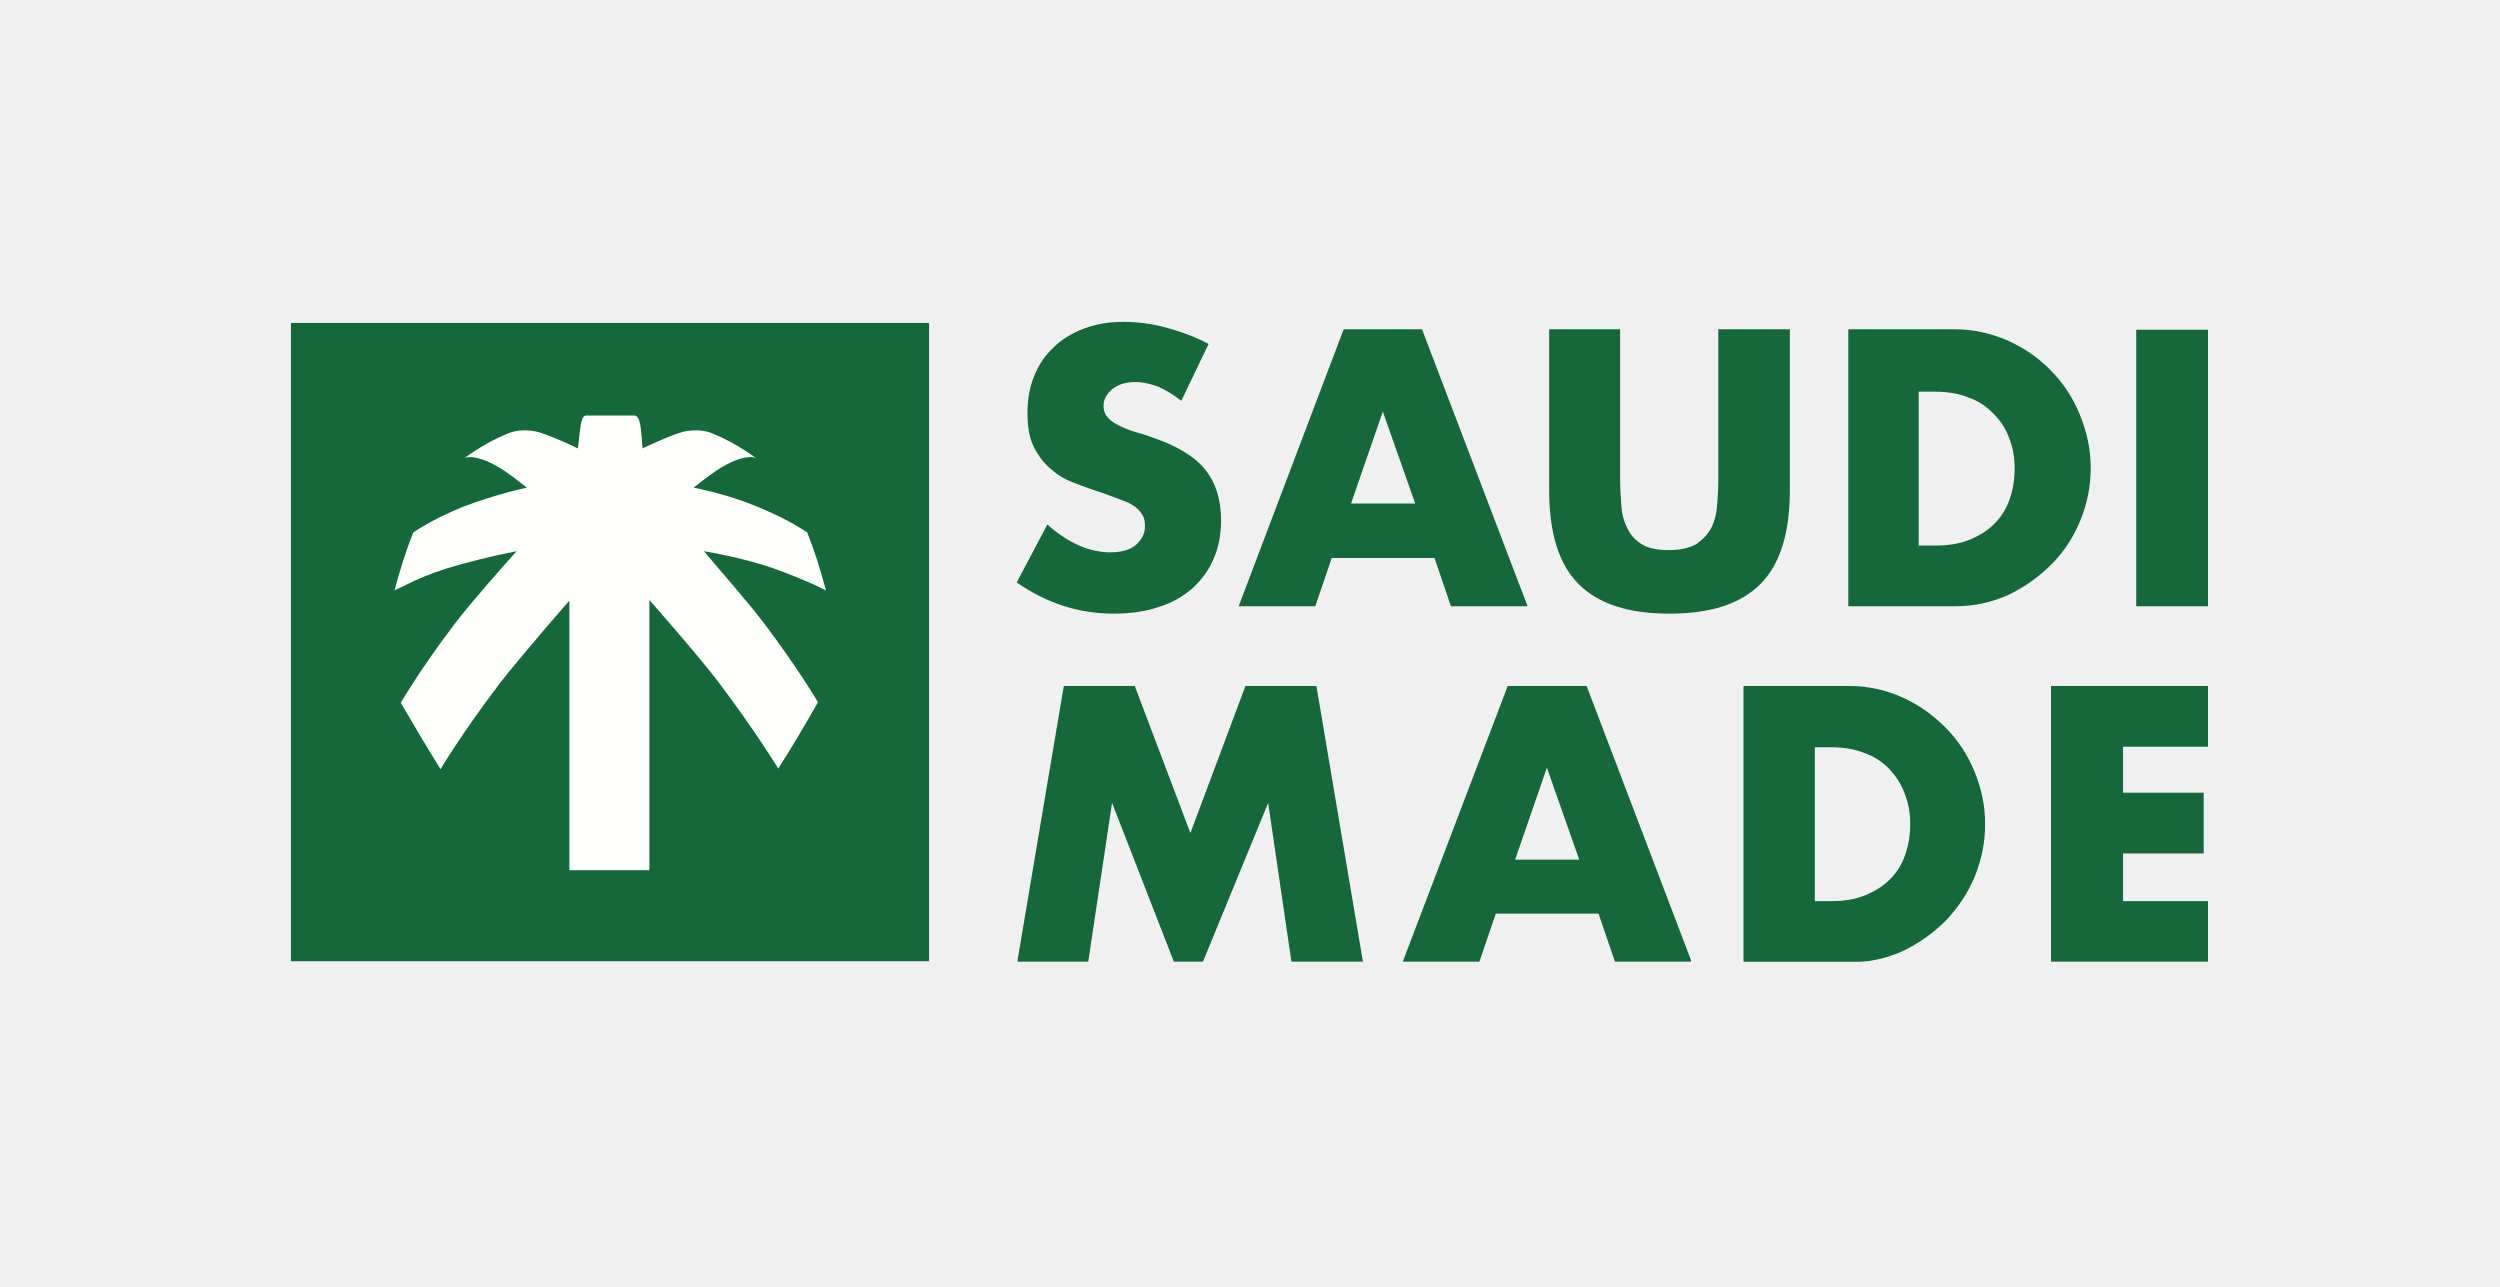
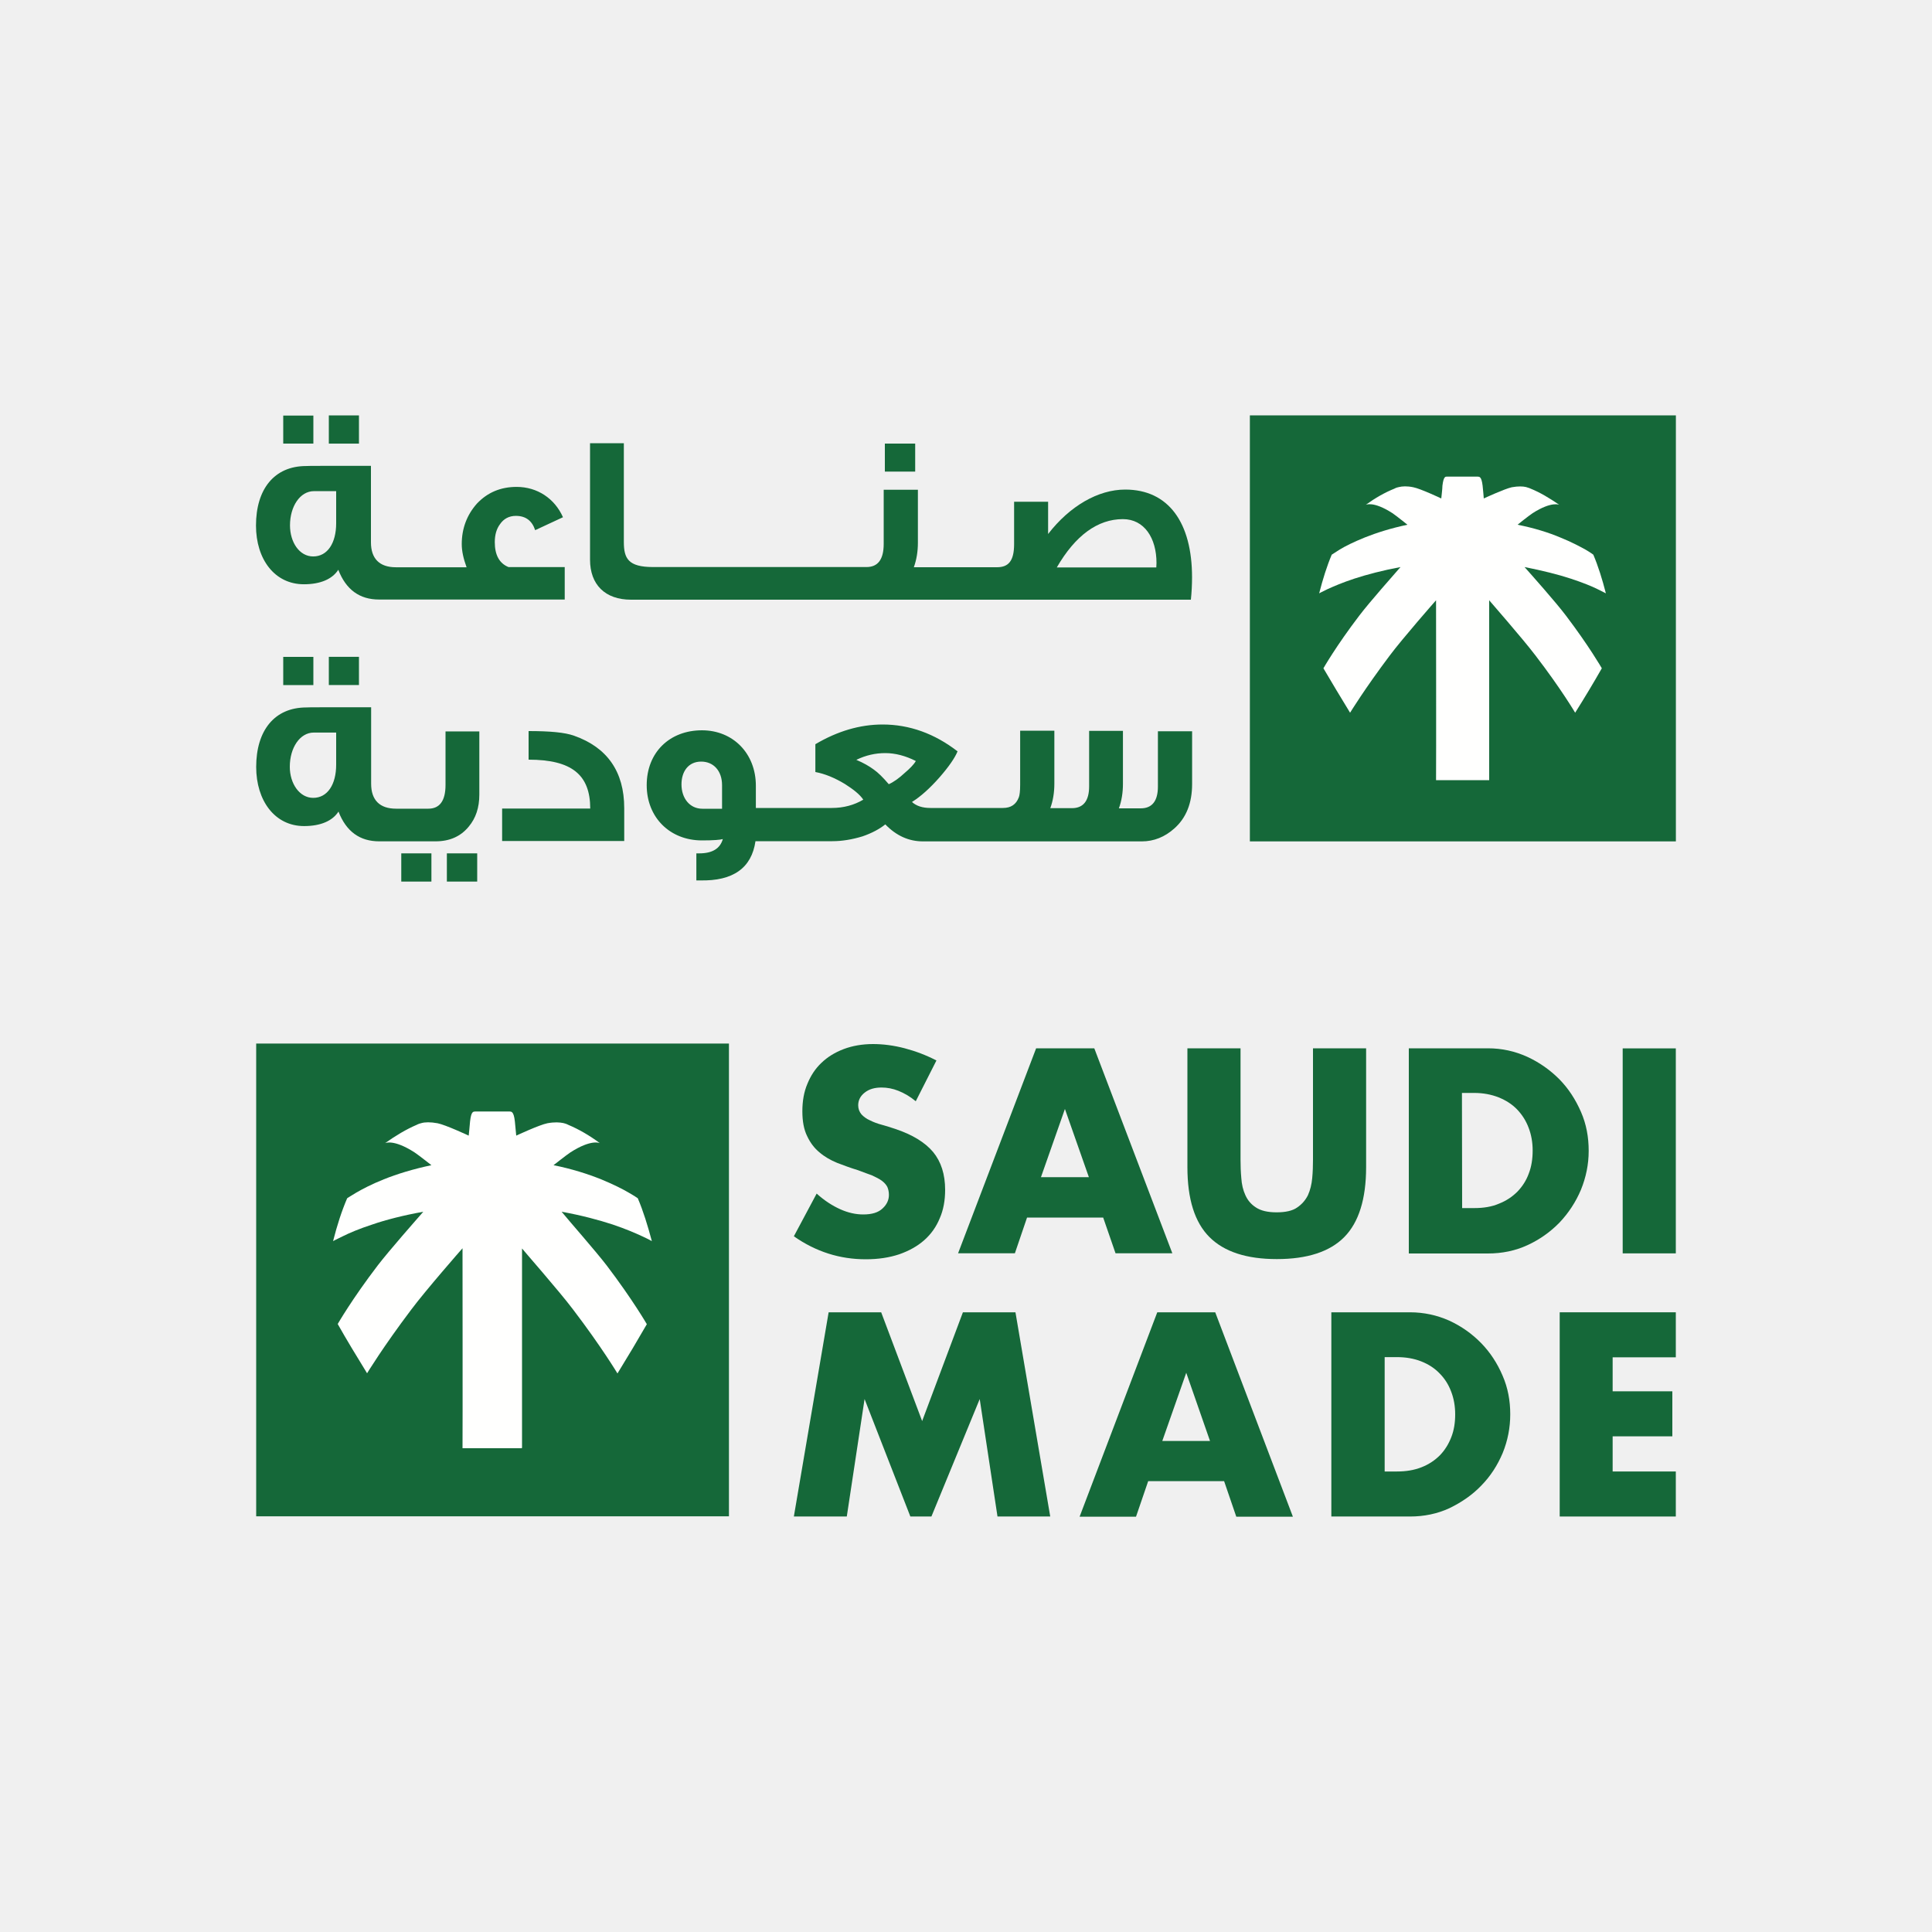
- <svg xmlns="http://www.w3.org/2000/svg" version="1.1" id="Layer_1" x="0px" y="0px" viewBox="0 0 440.4 226.7" style="enable-background:new 0 0 440.4 226.7;" xml:space="preserve">
+ <svg xmlns="http://www.w3.org/2000/svg" version="1.1" id="Layer_1" x="0px" y="0px" viewBox="0 0 1000 1000" style="enable-background:new 0 0 1000 1000;" xml:space="preserve">
  <style type="text/css">
	.st0{fill-rule:evenodd;clip-rule:evenodd;fill:#156839;}
- 	.st1{filter:url(#Adobe_OpacityMaskFilter);}
- 	.st2{fill-rule:evenodd;clip-rule:evenodd;fill:#FFFFFF;}
- 	.st3{mask:url(#mask-2_00000072258423686535446880000016758561858918335131_);fill-rule:evenodd;clip-rule:evenodd;fill:#156839;}
- 	.st4{filter:url(#Adobe_OpacityMaskFilter_00000178195966747903907240000001132072005303165848_);}
- 	.st5{mask:url(#mask-2_00000103971215475187194060000011173074731136602026_);fill-rule:evenodd;clip-rule:evenodd;fill:#156839;}
- 	.st6{filter:url(#Adobe_OpacityMaskFilter_00000138569732281473115470000010664021073514942097_);}
- 	.st7{mask:url(#mask-2_00000163782237279248512880000015187777566618376620_);fill-rule:evenodd;clip-rule:evenodd;fill:#156839;}
- 	.st8{filter:url(#Adobe_OpacityMaskFilter_00000086676476730651268350000016643930416576636804_);}
- 	.st9{mask:url(#mask-2_00000047755325561832637480000008840161634135043510_);fill-rule:evenodd;clip-rule:evenodd;fill:#156839;}
- 	.st10{filter:url(#Adobe_OpacityMaskFilter_00000139292797648260602170000016514151872112974250_);}
- 	.st11{mask:url(#mask-2_00000026161245486127845400000013648558724735248287_);fill-rule:evenodd;clip-rule:evenodd;fill:#156839;}
- 	.st12{filter:url(#Adobe_OpacityMaskFilter_00000021811652262515509220000016474392135905145532_);}
- 	.st13{mask:url(#mask-2_00000083789414034347461570000001802100726693216921_);fill-rule:evenodd;clip-rule:evenodd;fill:#156839;}
- 	.st14{fill-rule:evenodd;clip-rule:evenodd;fill:#FFFFFE;}
+ 	.st1{fill-rule:evenodd;clip-rule:evenodd;fill:#FFFFFE;}
</style>
-   <g id="Desktop">
-     <g id="SAUDI_MADE_main_horizontal_RGB" transform="translate(0, 0)">
-       <path id="Fill-1" class="st0" d="M208.1,70.6c-1.4-1.1-2.8-1.9-4.1-2.5c-1.4-0.5-2.7-0.8-4-0.8c-1.6,0-3,0.4-4,1.2    c-1,0.8-1.6,1.8-1.6,3c0,0.9,0.3,1.6,0.8,2.1c0.5,0.6,1.2,1,2,1.4c0.8,0.4,1.8,0.8,2.8,1.1c1.1,0.3,2.1,0.6,3.1,1    c4.1,1.4,7.2,3.2,9.1,5.5c1.9,2.3,2.9,5.3,2.9,9c0,2.5-0.4,4.8-1.3,6.8c-0.8,2-2.1,3.7-3.7,5.2c-1.6,1.4-3.6,2.6-5.9,3.3    c-2.3,0.8-5,1.2-8,1.2c-6.1,0-11.8-1.8-17.1-5.5l5.4-10.2c1.9,1.7,3.8,2.9,5.6,3.7c1.8,0.8,3.7,1.2,5.5,1.2c2.1,0,3.6-0.5,4.6-1.4    c1-0.9,1.5-2,1.5-3.2c0-0.7-0.1-1.4-0.4-1.9c-0.3-0.5-0.7-1-1.3-1.5c-0.6-0.4-1.4-0.9-2.4-1.2c-1-0.4-2.1-0.8-3.5-1.3    c-1.6-0.5-3.2-1.1-4.8-1.7c-1.6-0.6-3-1.4-4.2-2.5c-1.2-1-2.2-2.3-3-3.9c-0.8-1.6-1.1-3.6-1.1-6c0-2.4,0.4-4.6,1.2-6.5    c0.8-2,1.9-3.6,3.4-5c1.4-1.4,3.2-2.5,5.3-3.3c2.1-0.8,4.4-1.2,7-1.2c2.4,0,4.9,0.3,7.5,1c2.6,0.7,5.1,1.6,7.5,2.9L208.1,70.6" />
-       <path id="Fill-2" class="st0" d="M249.3,88.7l-5.7-16.2L238,88.7H249.3z M252.7,98.3h-18.1l-2.9,8.5h-13.5L236.7,58h13.8    l18.6,48.8h-13.5L252.7,98.3L252.7,98.3z" />
-       <path id="Fill-3" class="st0" d="M285.4,58v26.5c0,1.4,0.1,2.9,0.2,4.4c0.1,1.5,0.4,2.8,1,4c0.5,1.2,1.4,2.2,2.5,2.9    c1.2,0.8,2.8,1.1,4.9,1.1c2.1,0,3.7-0.4,4.9-1.1c1.1-0.8,2-1.7,2.6-2.9c0.6-1.2,0.9-2.6,1-4c0.1-1.5,0.2-2.9,0.2-4.4V58h12.6v28.3    c0,7.6-1.7,13.1-5.2,16.6c-3.5,3.5-8.8,5.2-16,5.2c-7.2,0-12.5-1.7-16-5.2c-3.5-3.5-5.2-9-5.2-16.6V58H285.4" />
-       <path id="Fill-4" class="st0" d="M338.1,96.1h2.9c2.2,0,4.2-0.3,5.9-1c1.7-0.7,3.2-1.6,4.4-2.8c1.2-1.2,2.1-2.6,2.7-4.3    c0.6-1.7,0.9-3.5,0.9-5.5c0-1.9-0.3-3.7-1-5.4c-0.6-1.7-1.6-3.1-2.8-4.3c-1.2-1.2-2.6-2.2-4.4-2.8c-1.7-0.7-3.7-1-5.8-1h-2.9V96.1    z M325.5,58h18.8c3.3,0,6.4,0.7,9.4,2c2.9,1.3,5.5,3.1,7.6,5.3c2.2,2.2,3.9,4.8,5.1,7.8c1.2,2.9,1.9,6,1.9,9.3    c0,3.2-0.6,6.3-1.8,9.2c-1.2,3-2.9,5.6-5.1,7.8c-2.2,2.2-4.7,4-7.6,5.4c-2.9,1.3-6,2-9.4,2h-18.8V58L325.5,58z" />
-       <g id="Group-12" transform="translate(0, 0.042)">
-         <g id="Clip-6">
- 			</g>
-         <defs>
-           <filter id="Adobe_OpacityMaskFilter" filterUnits="userSpaceOnUse" x="376.3" y="58" width="12.7" height="48.8">
-             <feColorMatrix type="matrix" values="1 0 0 0 0  0 1 0 0 0  0 0 1 0 0  0 0 0 1 0" />
-           </filter>
-         </defs>
-         <mask maskUnits="userSpaceOnUse" x="376.3" y="58" width="12.7" height="48.8" id="mask-2_00000072258423686535446880000016758561858918335131_">
-           <g class="st1">
-             <polygon id="path-1_00000018232401970844046770000013631740458459443359_" class="st2" points="51.2,56.8 389,56.8 389,169.4        51.2,169.4      " />
-           </g>
-         </mask>
-         <polygon id="Fill-5" class="st3" points="376.3,106.8 389,106.8 389,58 376.3,58    " />
-         <defs>
-           <filter id="Adobe_OpacityMaskFilter_00000047038462372678692750000007257170771212354206_" filterUnits="userSpaceOnUse" x="179.2" y="120.8" width="61" height="48.6">
-             <feColorMatrix type="matrix" values="1 0 0 0 0  0 1 0 0 0  0 0 1 0 0  0 0 0 1 0" />
-           </filter>
-         </defs>
-         <mask maskUnits="userSpaceOnUse" x="179.2" y="120.8" width="61" height="48.6" id="mask-2_00000103971215475187194060000011173074731136602026_">
-           <g style="filter:url(#Adobe_OpacityMaskFilter_00000047038462372678692750000007257170771212354206_);">
-             <polygon id="path-1_00000035491722808425257640000014552097795033483941_" class="st2" points="51.2,56.8 389,56.8 389,169.4        51.2,169.4      " />
-           </g>
-         </mask>
-         <polyline id="Fill-7" class="st5" points="219.4,120.8 209.7,146.7 199.9,120.8 187.4,120.8 179.2,169.4 191.7,169.4      195.9,141.4 206.8,169.4 211.9,169.4 223.4,141.4 227.5,169.4 240.1,169.4 231.9,120.8 219.4,120.8    " />
-         <defs>
-           <filter id="Adobe_OpacityMaskFilter_00000015312250890426058010000000979788588255500716_" filterUnits="userSpaceOnUse" x="247.1" y="120.8" width="50.8" height="48.6">
-             <feColorMatrix type="matrix" values="1 0 0 0 0  0 1 0 0 0  0 0 1 0 0  0 0 0 1 0" />
-           </filter>
-         </defs>
-         <mask maskUnits="userSpaceOnUse" x="247.1" y="120.8" width="50.8" height="48.6" id="mask-2_00000163782237279248512880000015187777566618376620_">
-           <g style="filter:url(#Adobe_OpacityMaskFilter_00000015312250890426058010000000979788588255500716_);">
-             <polygon id="path-1_00000145748388216555298260000007265388271954418049_" class="st2" points="51.2,56.8 389,56.8 389,169.4        51.2,169.4      " />
-           </g>
-         </mask>
-         <path id="Fill-8" class="st7" d="M265.6,120.8l-18.5,48.6h13.5l2.9-8.5h18.1l2.9,8.5h13.5l-18.5-48.6H265.6z M272.5,135.2     l5.7,16.2h-11.3L272.5,135.2L272.5,135.2z" />
-         <defs>
-           <filter id="Adobe_OpacityMaskFilter_00000040549716763782815540000013332893496892002965_" filterUnits="userSpaceOnUse" x="307.1" y="120.8" width="42.6" height="48.6">
-             <feColorMatrix type="matrix" values="1 0 0 0 0  0 1 0 0 0  0 0 1 0 0  0 0 0 1 0" />
-           </filter>
-         </defs>
-         <mask maskUnits="userSpaceOnUse" x="307.1" y="120.8" width="42.6" height="48.6" id="mask-2_00000047755325561832637480000008840161634135043510_">
-           <g style="filter:url(#Adobe_OpacityMaskFilter_00000040549716763782815540000013332893496892002965_);">
-             <polygon id="path-1_00000101785762656013223540000014058941486987044519_" class="st2" points="51.2,56.8 389,56.8 389,169.4        51.2,169.4      " />
-           </g>
-         </mask>
-         <path id="Fill-9" class="st9" d="M319.7,158.7h2.9c2.2,0,4.1-0.3,5.9-1c1.7-0.7,3.2-1.6,4.4-2.8c1.2-1.2,2.1-2.6,2.7-4.3     c0.6-1.7,0.9-3.5,0.9-5.5c0-1.9-0.3-3.7-1-5.4c-0.6-1.7-1.6-3.1-2.7-4.3c-1.2-1.2-2.6-2.2-4.4-2.8c-1.7-0.7-3.7-1-5.8-1h-2.9     V158.7z M307.1,120.8h18.7c3.3,0,6.4,0.7,9.3,2c2.9,1.3,5.4,3.1,7.6,5.3c2.2,2.2,3.9,4.8,5.1,7.7c1.2,2.9,1.9,6,1.9,9.3     c0,3.2-0.6,6.2-1.8,9.2c-1.2,2.9-2.9,5.5-5.1,7.8c-2.2,2.2-4.7,4-7.6,5.4c-2.9,1.3-6,2-9.4,2h-18.7V120.8L307.1,120.8z" />
-         <defs>
-           <filter id="Adobe_OpacityMaskFilter_00000106134079784835340680000007897653021251046317_" filterUnits="userSpaceOnUse" x="361.3" y="120.8" width="27.7" height="48.6">
-             <feColorMatrix type="matrix" values="1 0 0 0 0  0 1 0 0 0  0 0 1 0 0  0 0 0 1 0" />
-           </filter>
-         </defs>
-         <mask maskUnits="userSpaceOnUse" x="361.3" y="120.8" width="27.7" height="48.6" id="mask-2_00000026161245486127845400000013648558724735248287_">
-           <g style="filter:url(#Adobe_OpacityMaskFilter_00000106134079784835340680000007897653021251046317_);">
-             <polygon id="path-1_00000088115900228360688540000009104786940389415356_" class="st2" points="51.2,56.8 389,56.8 389,169.4        51.2,169.4      " />
-           </g>
-         </mask>
-         <polyline id="Fill-10" class="st11" points="361.3,120.8 361.3,169.4 389,169.4 389,158.7 374,158.7 374,150.3 388.2,150.3      388.2,139.6 374,139.6 374,131.5 389,131.5 389,120.8 361.3,120.8    " />
-         <defs>
-           <filter id="Adobe_OpacityMaskFilter_00000047025153451280911870000009526531096569184174_" filterUnits="userSpaceOnUse" x="51.2" y="56.8" width="112.5" height="112.5">
-             <feColorMatrix type="matrix" values="1 0 0 0 0  0 1 0 0 0  0 0 1 0 0  0 0 0 1 0" />
-           </filter>
-         </defs>
-         <mask maskUnits="userSpaceOnUse" x="51.2" y="56.8" width="112.5" height="112.5" id="mask-2_00000083789414034347461570000001802100726693216921_">
-           <g style="filter:url(#Adobe_OpacityMaskFilter_00000047025153451280911870000009526531096569184174_);">
-             <polygon id="path-1_00000179605961244672232240000014859263885456935314_" class="st2" points="51.2,56.8 389,56.8 389,169.4        51.2,169.4      " />
-           </g>
-         </mask>
-         <polygon id="Fill-11" class="st13" points="51.2,169.4 163.7,169.4 163.7,56.8 51.2,56.8    " />
+   <g>
+     <g id="Desktop">
+       <g id="SAUDI_MADE_arabic_horizontal_RGB" transform="translate(0, -0)">
+         <polygon id="Fill-1" class="st0" points="146.6,229.6 162.2,229.6 162.2,215.1 146.6,215.1    " />
+         <g id="Group-5" transform="translate(0, 0.015)">
+           <polygon id="Fill-2" class="st0" points="170.2,229.6 185.8,229.6 185.8,215 170.2,215     " />
+           <path id="Fill-4" class="st0" d="M267.4,252c-8.3,0-15.1,2.9-20.5,8.6c-5.2,5.8-7.9,12.9-7.9,21c0,3.7,0.9,7.6,2.5,12h-36.6      c-8.5,0-12.9-4.5-12.9-12.9v-39.6c-22.4,0-33.5,0-33.5,0.1c-16.6,0-26,12-26,30.8c0,17.4,9.6,30.4,24.8,30.4      c8.6,0,14.7-2.7,17.8-7.5c4,10.3,11,15.4,21.1,15.4h96.1v-16.8h-29.1c-4.7-1.9-7.1-6.2-7.1-12.9c0-3.8,0.9-6.9,2.7-9.3      c1.9-2.8,4.7-4.3,8.2-4.3c5.1,0,8.4,2.5,10,7.4l14.4-6.7C287.1,258,278.1,252,267.4,252 M162.1,288c-7.1,0-12-7.3-12-16.1      c0-9.8,5.2-17.7,12.4-17.7H174v16.6C174,281.1,169.5,288,162.1,288" />
+         </g>
+         <polygon id="Fill-6" class="st0" points="458,244.1 473.7,244.1 473.7,229.6 458,229.6    " />
+         <path id="Fill-7" class="st0" d="M582.4,253.4c-14,0-28.7,8.5-39.9,23v-16.7h-17.6v21.9c0,9-3.1,12-8.9,12h-43     c1.4-3.9,2.1-8.1,2.1-12.7v-27.4h-17.7v28c0,8.1-3,12-8.9,12H338c-12.9,0-15.1-4.5-15.1-13v-51.1h-17.5v60.3     c0,12.9,7.8,20.7,21.2,20.7h289.8c0.4-3.9,0.6-7.8,0.6-11.6C617,270.6,604.9,253.4,582.4,253.4 M598.6,291.4l-0.1,2.3H547     c9.6-16.6,21.2-25,34.2-25C592.3,268.7,598.6,278.5,598.6,291.4" />
+         <polygon id="Fill-8" class="st0" points="146.6,354.6 162.2,354.6 162.2,340 146.6,340    " />
+         <g id="Group-12" transform="translate(0, 63.774)">
+           <polygon id="Fill-9" class="st0" points="170.2,290.8 185.8,290.8 185.8,276.2 170.2,276.2     " />
+           <path id="Fill-11" class="st0" d="M157.4,363.8c8.6,0,14.7-2.7,17.8-7.5c4,10.3,11,15.4,21.1,15.4h29.1c7.3,0,13-2.5,17.2-7.6      c3.7-4.4,5.5-9.9,5.5-16.6v-32.7h-17.5v27.7c0,8.2-3,12.3-8.9,12.3h-16.7c-8.5,0-12.9-4.5-12.9-12.9v-39.6      c-22.4,0-33.5,0-33.5,0.1c-16.6,0-26,12-26,30.8C132.6,350.6,142.2,363.8,157.4,363.8 M150,333.1c0-9.8,5.2-17.7,12.4-17.7H174      V332c0,10.3-4.5,17.2-11.9,17.2C155.1,349.2,150,341.9,150,333.1" />
+         </g>
+         <polygon id="Fill-13" class="st0" points="231.3,456.3 247,456.3 247,441.7 231.3,441.7    " />
+         <polygon id="Fill-14" class="st0" points="207.7,456.3 223.3,456.3 223.3,441.7 207.7,441.7    " />
+         <path id="Fill-15" class="st0" d="M273.6,393.2c22.3,0,31.9,7.8,31.9,25.3h-45.6v16.8h63.2v-17c0-19-8.9-31.5-26-37.5     c-4.7-1.7-12.4-2.4-23.5-2.4V393.2" />
+         <g id="Group-19" transform="translate(103.233, 0)">
+           <path id="Fill-16" class="st0" d="M287.8,435.4h39.8c5.1,0,10.3-0.9,15.6-2.5c4.9-1.7,8.8-3.8,11.8-6.2      c5.7,5.9,12.2,8.8,19.5,8.8h113.3c6.2,0,11.9-2.3,16.8-6.7c6.2-5.5,9.2-13.2,9.2-23v-27.3h-17.7v28.6c0,7.5-3,11.3-8.9,11.3      h-11.3c1.4-3.8,2.1-8.1,2.1-12.7v-27.4h-17.5v28.7c0,7.5-3,11.3-8.9,11.3h-11.2c1.4-3.8,2.1-8.1,2.1-12.7v-27.4h-17.7v28      c0,3.4-0.3,5.5-0.7,6.5c-1.4,3.7-4.1,5.5-8.2,5.5h-37.6c-4,0-7.2-1-9.5-3.1c4.5-2.8,9.3-7.1,14.4-12.9c4.7-5.4,7.8-9.9,9.2-13.3      c-11.9-9.2-24.9-13.9-38.8-13.9c-11.7,0-23.3,3.4-34.8,10.2v14.4c4.9,0.9,10,3,15.3,6.2c4.4,2.8,7.7,5.4,9.5,8.1      c-4.7,2.8-10.2,4.3-16.3,4.3H288v-11.5c0-16.7-11.8-28.7-27.9-28.7c-16.7,0-28.6,11.4-28.6,28.4c0,16.7,12,28.6,28.6,28.6      c5.9,0,9.5-0.3,10.8-0.7c-1.4,4.9-5.4,7.4-12.2,7.4h-1.5v14h1.9C276.3,456.1,285.8,449.2,287.8,435.4 M349,398.3      c-2.3-1.7-5.2-3.4-9-5c4.9-2.4,9.9-3.5,15-3.5c5.1,0,10.5,1.4,15.8,4.1c-1.1,1.9-3.1,3.9-5.8,6.2c-2.9,2.7-5.7,4.7-8.2,5.8      C353.8,402.4,351.3,399.9,349,398.3 M270.5,418.6h-10.2c-6.5,0-10.8-5.4-10.8-12.6c0-6.6,3.5-11.8,10.2-11.8      c6.4,0,10.8,4.8,10.8,12.2V418.6" />
+           <polygon id="Fill-18" class="st0" points="543.7,435.5 764.2,435.5 764.2,215 543.7,215     " />
+         </g>
+         <path id="Fill-20" class="st1" d="M810.5,318.6c12,15.8,18.6,27.3,18.6,27.3c-4.1,7.2-8.7,14.9-13.8,23c0,0-7.3-12.4-20.6-29.7     c-6.6-8.7-23.7-28.2-23.9-28.5c0,0.4,0,85,0,93l0,0v0.1h-27.5c0.1-8,0-92.7,0-93.1c-0.3,0.3-17.3,19.7-23.9,28.5     c-13.1,17.4-20.6,29.7-20.6,29.7c-5-8.2-9.6-15.8-13.8-23c0,0,6.6-11.6,18.6-27.3c5.3-7,18.1-21.4,21.3-25.1     c-9.1,1.7-17.5,3.9-23.9,6c-6.1,2-10.7,4-13.8,5.4c-2.9,1.4-4.4,2.2-4.4,2.2c1.9-7.4,4-14.1,6.5-20c0,0,1.5-1,4.2-2.7     c2.8-1.7,7.2-3.9,12.9-6.2c6-2.4,13.5-4.8,22.1-6.6c-0.3-0.2-5.7-4.6-7.8-6c-9.9-6.4-13.8-4.3-13.8-4.3c5-3.6,9.9-6.4,14.9-8.4     c0,0,0.7-0.5,2.3-0.8c1.6-0.4,4.1-0.6,7.4,0.1c3.7,0.7,14.3,5.7,14.5,5.8c0-0.2,0.6-5,0.6-6.6c0.6-5,1.6-4.7,2.5-4.7h15.8     c0.8,0.1,1.9-0.2,2.5,4.7c0.2,1.7,0.6,6.4,0.6,6.6c0.2-0.1,10.8-5,14.5-5.8c3.3-0.6,5.8-0.5,7.4-0.1c1.5,0.4,2.3,0.8,2.3,0.8     c5,2,9.9,5,14.9,8.4c0,0-3.9-2-13.8,4.3c-2.1,1.4-7.6,5.8-7.8,6c8.6,1.7,16.2,4.1,22.1,6.6c5.7,2.3,10,4.6,12.9,6.2     c2.8,1.6,4.2,2.7,4.2,2.7c2.5,5.9,4.6,12.6,6.5,20c0,0-1.6-0.8-4.4-2.2c-3-1.5-7.7-3.4-13.8-5.4c-6.3-2.1-14.8-4.2-23.9-6     C792.4,297.2,805.3,311.7,810.5,318.6" />
      </g>
-       <path id="Fill-13" class="st14" d="M134.6,109.8c6.1,8.1,9.5,13.9,9.5,13.9c-2.1,3.7-4.4,7.6-7,11.7c0,0-3.8-6.3-10.5-15.2    c-3.4-4.5-12.1-14.4-12.2-14.5c0,0.2,0,43.4,0,47.5l0,0c0,0,0,0,0,0.1h-14.1c0-4.1,0-47.4,0-47.5c-0.1,0.1-8.8,10.1-12.2,14.5    c-6.7,8.8-10.5,15.2-10.5,15.2c-2.6-4.2-4.9-8.1-7-11.7c0,0,3.4-5.9,9.5-13.9c2.7-3.6,9.2-10.9,10.9-12.8c-4.6,0.9-8.9,2-12.2,3    c-3.1,1-5.5,2-7,2.8c-1.5,0.7-2.3,1.1-2.3,1.1c1-3.8,2.1-7.2,3.3-10.2c0,0,0.7-0.5,2.1-1.3c1.5-0.9,3.7-2,6.6-3.2    c3.1-1.2,6.9-2.4,11.3-3.4c-0.1-0.1-2.9-2.3-4-3c-5.1-3.3-7-2.2-7-2.2c2.5-1.8,5.1-3.3,7.6-4.3c0,0,0.4-0.2,1.2-0.4    c0.8-0.2,2.1-0.3,3.8,0c1.9,0.4,7.3,2.9,7.4,3c0-0.1,0.3-2.5,0.4-3.4c0.3-2.5,0.8-2.4,1.3-2.4h8.1c0.4,0,1-0.1,1.3,2.4    c0.1,0.9,0.3,3.3,0.3,3.4c0.1-0.1,5.5-2.6,7.4-3c1.7-0.3,3-0.2,3.8,0c0.8,0.2,1.2,0.4,1.2,0.4c2.5,1,5.1,2.5,7.6,4.3    c0,0-2-1.1-7,2.2c-1.1,0.7-3.9,2.9-4,3c4.4,0.9,8.2,2.1,11.3,3.4c2.9,1.2,5.1,2.3,6.6,3.2c1.4,0.8,2.1,1.3,2.1,1.3    c1.2,3,2.3,6.4,3.3,10.2c0,0-0.8-0.4-2.3-1.1c-1.6-0.7-3.9-1.7-7-2.8c-3.2-1.1-7.5-2.2-12.2-3C125.4,98.8,131.9,106.2,134.6,109.8    " />
+     </g>
+     <g id="Desktop_00000167386663804298677180000011890481276872214927_">
+       <g id="SAUDI_MADE_main_horizontal_RGB" transform="translate(0, 0)">
+         <path id="Fill-1_00000116227133572256124780000008387121897428264078_" class="st0" d="M474,570c-3-2.5-6-4.2-9-5.4     c-3-1.2-5.9-1.7-8.7-1.7c-3.6,0-6.4,0.8-8.7,2.6c-2.2,1.7-3.4,3.9-3.4,6.6c0,1.8,0.6,3.4,1.7,4.7c1.1,1.2,2.6,2.3,4.4,3.1     c1.8,0.9,3.9,1.7,6.2,2.3c2.3,0.6,4.6,1.4,6.8,2.1c9,3,15.5,7,19.7,12c4.1,5,6.2,11.5,6.2,19.6c0,5.4-0.9,10.4-2.8,14.7     c-1.8,4.4-4.5,8.2-8,11.3c-3.5,3.1-7.8,5.5-12.9,7.3c-5.1,1.7-10.8,2.6-17.4,2.6c-13.4,0-25.8-3.9-37.2-11.9l11.8-22.1     c4.1,3.7,8.2,6.3,12.2,8.1c4,1.8,8,2.7,11.9,2.7c4.5,0,7.8-1,10-3.1c2.2-2,3.3-4.4,3.3-7c0-1.6-0.3-2.9-0.8-4.1     c-0.6-1.2-1.5-2.2-2.8-3.2c-1.3-1-3-1.8-5.1-2.8c-2.1-0.8-4.7-1.7-7.6-2.8c-3.6-1.1-7.1-2.4-10.5-3.7c-3.4-1.4-6.4-3.1-9.1-5.4     c-2.7-2.2-4.8-5-6.4-8.4c-1.7-3.4-2.5-7.7-2.5-12.9s0.8-10,2.6-14.2c1.7-4.2,4.1-7.9,7.3-10.9c3.1-3,7-5.4,11.5-7.1     c4.5-1.7,9.6-2.6,15.2-2.6c5.2,0,10.7,0.7,16.4,2.2c5.7,1.5,11.2,3.6,16.4,6.3L474,570" />
+         <path id="Fill-2_00000004531488383469636370000006211694045105243318_" class="st0" d="M563.6,609.3L551.2,574l-12.4,35.3H563.6z      M571,630.2h-39.4l-6.3,18.5h-29.4l40.4-106.1h30.1l40.4,106.1h-29.4L571,630.2L571,630.2z" />
+         <path id="Fill-3" class="st0" d="M642.1,542.6v57.7c0,3.1,0.1,6.2,0.4,9.5c0.2,3.2,0.9,6.2,2.1,8.8c1.2,2.7,3,4.8,5.5,6.4     c2.6,1.7,6.1,2.5,10.7,2.5c4.6,0,8.2-0.8,10.6-2.5c2.5-1.7,4.3-3.8,5.6-6.4c1.2-2.7,1.9-5.6,2.2-8.8c0.3-3.2,0.4-6.4,0.4-9.5     v-57.7h27.5v61.5c0,16.5-3.8,28.6-11.3,36.2c-7.5,7.6-19.2,11.4-34.9,11.4s-27.3-3.8-34.9-11.4c-7.6-7.6-11.4-19.6-11.4-36.2     v-61.5H642.1" />
+         <path id="Fill-4_00000103984192123466401030000005736650989211195306_" class="st0" d="M756.8,625.3h6.3c4.8,0,9.1-0.7,12.8-2.3     c3.8-1.5,6.9-3.6,9.5-6.2c2.6-2.7,4.6-5.8,5.9-9.4c1.4-3.6,2-7.6,2-11.9c0-4.2-0.7-8.2-2.1-11.8c-1.4-3.7-3.4-6.8-6-9.5     c-2.6-2.7-5.8-4.7-9.5-6.2c-3.8-1.5-8-2.3-12.7-2.3h-6.3L756.8,625.3L756.8,625.3z M729.2,542.6h40.9c7.3,0,14,1.5,20.4,4.4     c6.3,2.9,11.8,6.8,16.6,11.6c4.8,4.9,8.4,10.5,11.2,16.9c2.8,6.4,4,13.1,4,20.2c0,7-1.4,13.7-4,20.1c-2.7,6.4-6.4,12-11.1,17     c-4.8,4.9-10.3,8.8-16.6,11.7c-6.3,2.9-13.1,4.3-20.5,4.3h-40.9L729.2,542.6L729.2,542.6z" />
+         <g id="Group-12_00000070827005896666004710000012233525792109265567_" transform="translate(0, 0.042)">
+           <polygon id="Fill-5" class="st0" points="839.9,648.7 867.4,648.7 867.4,542.6 839.9,542.6     " />
+           <polyline id="Fill-7_00000088820705015087628630000013567386867515834543_" class="st0" points="498.4,679.2 477.3,735.5       456.1,679.2 428.9,679.2 410.9,784.9 438.3,784.9 447.5,724.1 471.2,784.9 482.1,784.9 507.1,724.1 516.3,784.9 543.6,784.9       525.6,679.2 498.4,679.2     " />
+           <path id="Fill-8_00000134232497282514929150000007806441821773620369_" class="st0" d="M599,679.2l-40.2,105.8H588l6.3-18.4      h39.3l6.3,18.4h29.3L629,679.2H599z M614,710.5l12.3,35.3h-24.7L614,710.5L614,710.5z" />
+           <path id="Fill-9_00000010281286020966391410000003172630074168467370_" class="st0" d="M716.7,761.6h6.3c4.8,0,9-0.7,12.8-2.2      c3.8-1.5,6.9-3.6,9.5-6.2c2.6-2.7,4.5-5.8,5.9-9.4s2-7.5,2-11.8c0-4.2-0.7-8.2-2.1-11.8c-1.4-3.7-3.4-6.8-6-9.4      c-2.6-2.7-5.7-4.7-9.5-6.2c-3.8-1.5-8-2.2-12.6-2.2h-6.3V761.6z M689.1,679.2h40.7c7.2,0,14,1.5,20.3,4.3      c6.3,2.9,11.8,6.8,16.5,11.6c4.7,4.8,8.4,10.5,11.1,16.8c2.8,6.4,4,13.1,4,20.1c0,6.9-1.3,13.6-3.9,20      c-2.7,6.4-6.3,12-11.1,16.9c-4.7,4.9-10.3,8.7-16.5,11.7c-6.3,2.9-13.1,4.3-20.4,4.3h-40.7V679.2L689.1,679.2z" />
+           <polyline id="Fill-10" class="st0" points="807.3,679.2 807.3,784.9 867.4,784.9 867.4,761.6 834.7,761.6 834.7,743.4       865.6,743.4 865.6,720.1 834.7,720.1 834.7,702.5 867.4,702.5 867.4,679.2 807.3,679.2     " />
+           <polygon id="Fill-11_00000120539107552454241280000015328652885596342661_" class="st0" points="132.6,784.8 377.3,784.8       377.3,540.1 132.6,540.1     " />
+         </g>
+         <path id="Fill-13_00000157996527275707756950000007680009059108253312_" class="st1" d="M314.1,655.1     c13.3,17.5,20.7,30.3,20.7,30.3c-4.6,8-9.6,16.4-15.2,25.5c0,0-8.2-13.7-22.9-33c-7.3-9.7-26.3-31.3-26.5-31.7     c0,0.5,0,94.5,0,103.3H270v0.1h-30.6c0.1-8.9,0-103,0-103.5c-0.3,0.3-19.2,21.9-26.5,31.7c-14.6,19.3-22.9,33-22.9,33     c-5.6-9.1-10.7-17.5-15.2-25.5c0,0,7.4-12.9,20.7-30.3c5.9-7.7,20.1-23.8,23.6-27.8c-10.1,1.8-19.5,4.2-26.4,6.6     c-6.8,2.2-11.9,4.4-15.3,6.1c-3.2,1.5-5,2.5-5,2.5c2.1-8.3,4.5-15.7,7.3-22.2c0,0,1.7-1.1,4.7-2.9c3.1-1.8,8-4.4,14.3-6.9     c6.7-2.7,15.1-5.3,24.6-7.3c-0.3-0.2-6.3-5-8.7-6.6c-11-7.1-15.3-4.8-15.3-4.8c5.5-3.9,11-7.2,16.4-9.5c0,0,0.8-0.5,2.5-0.9     c1.7-0.5,4.6-0.6,8.3,0.1c4.1,0.8,15.9,6.3,16.1,6.4c0-0.2,0.6-5.5,0.7-7.3c0.6-5.5,1.7-5.1,2.8-5.2h17.6     c0.9,0.1,2.2-0.3,2.8,5.2c0.2,1.8,0.7,7.2,0.7,7.3c0.2-0.1,12-5.6,16.1-6.4c3.7-0.7,6.4-0.5,8.3-0.1c1.7,0.4,2.5,0.9,2.5,0.9     c5.5,2.3,11,5.5,16.4,9.5c0,0-4.3-2.3-15.3,4.8c-2.4,1.6-8.4,6.4-8.7,6.6c9.5,1.9,17.9,4.6,24.6,7.3c6.3,2.6,11.1,5,14.3,6.9     c3,1.7,4.7,2.9,4.7,2.9c2.8,6.5,5.1,14,7.3,22.2c0,0-1.7-1-5-2.5c-3.4-1.6-8.5-3.8-15.3-6.1c-7-2.3-16.3-4.8-26.4-6.6     C294,631.3,308.2,647.4,314.1,655.1" />
+       </g>
    </g>
  </g>
</svg>
